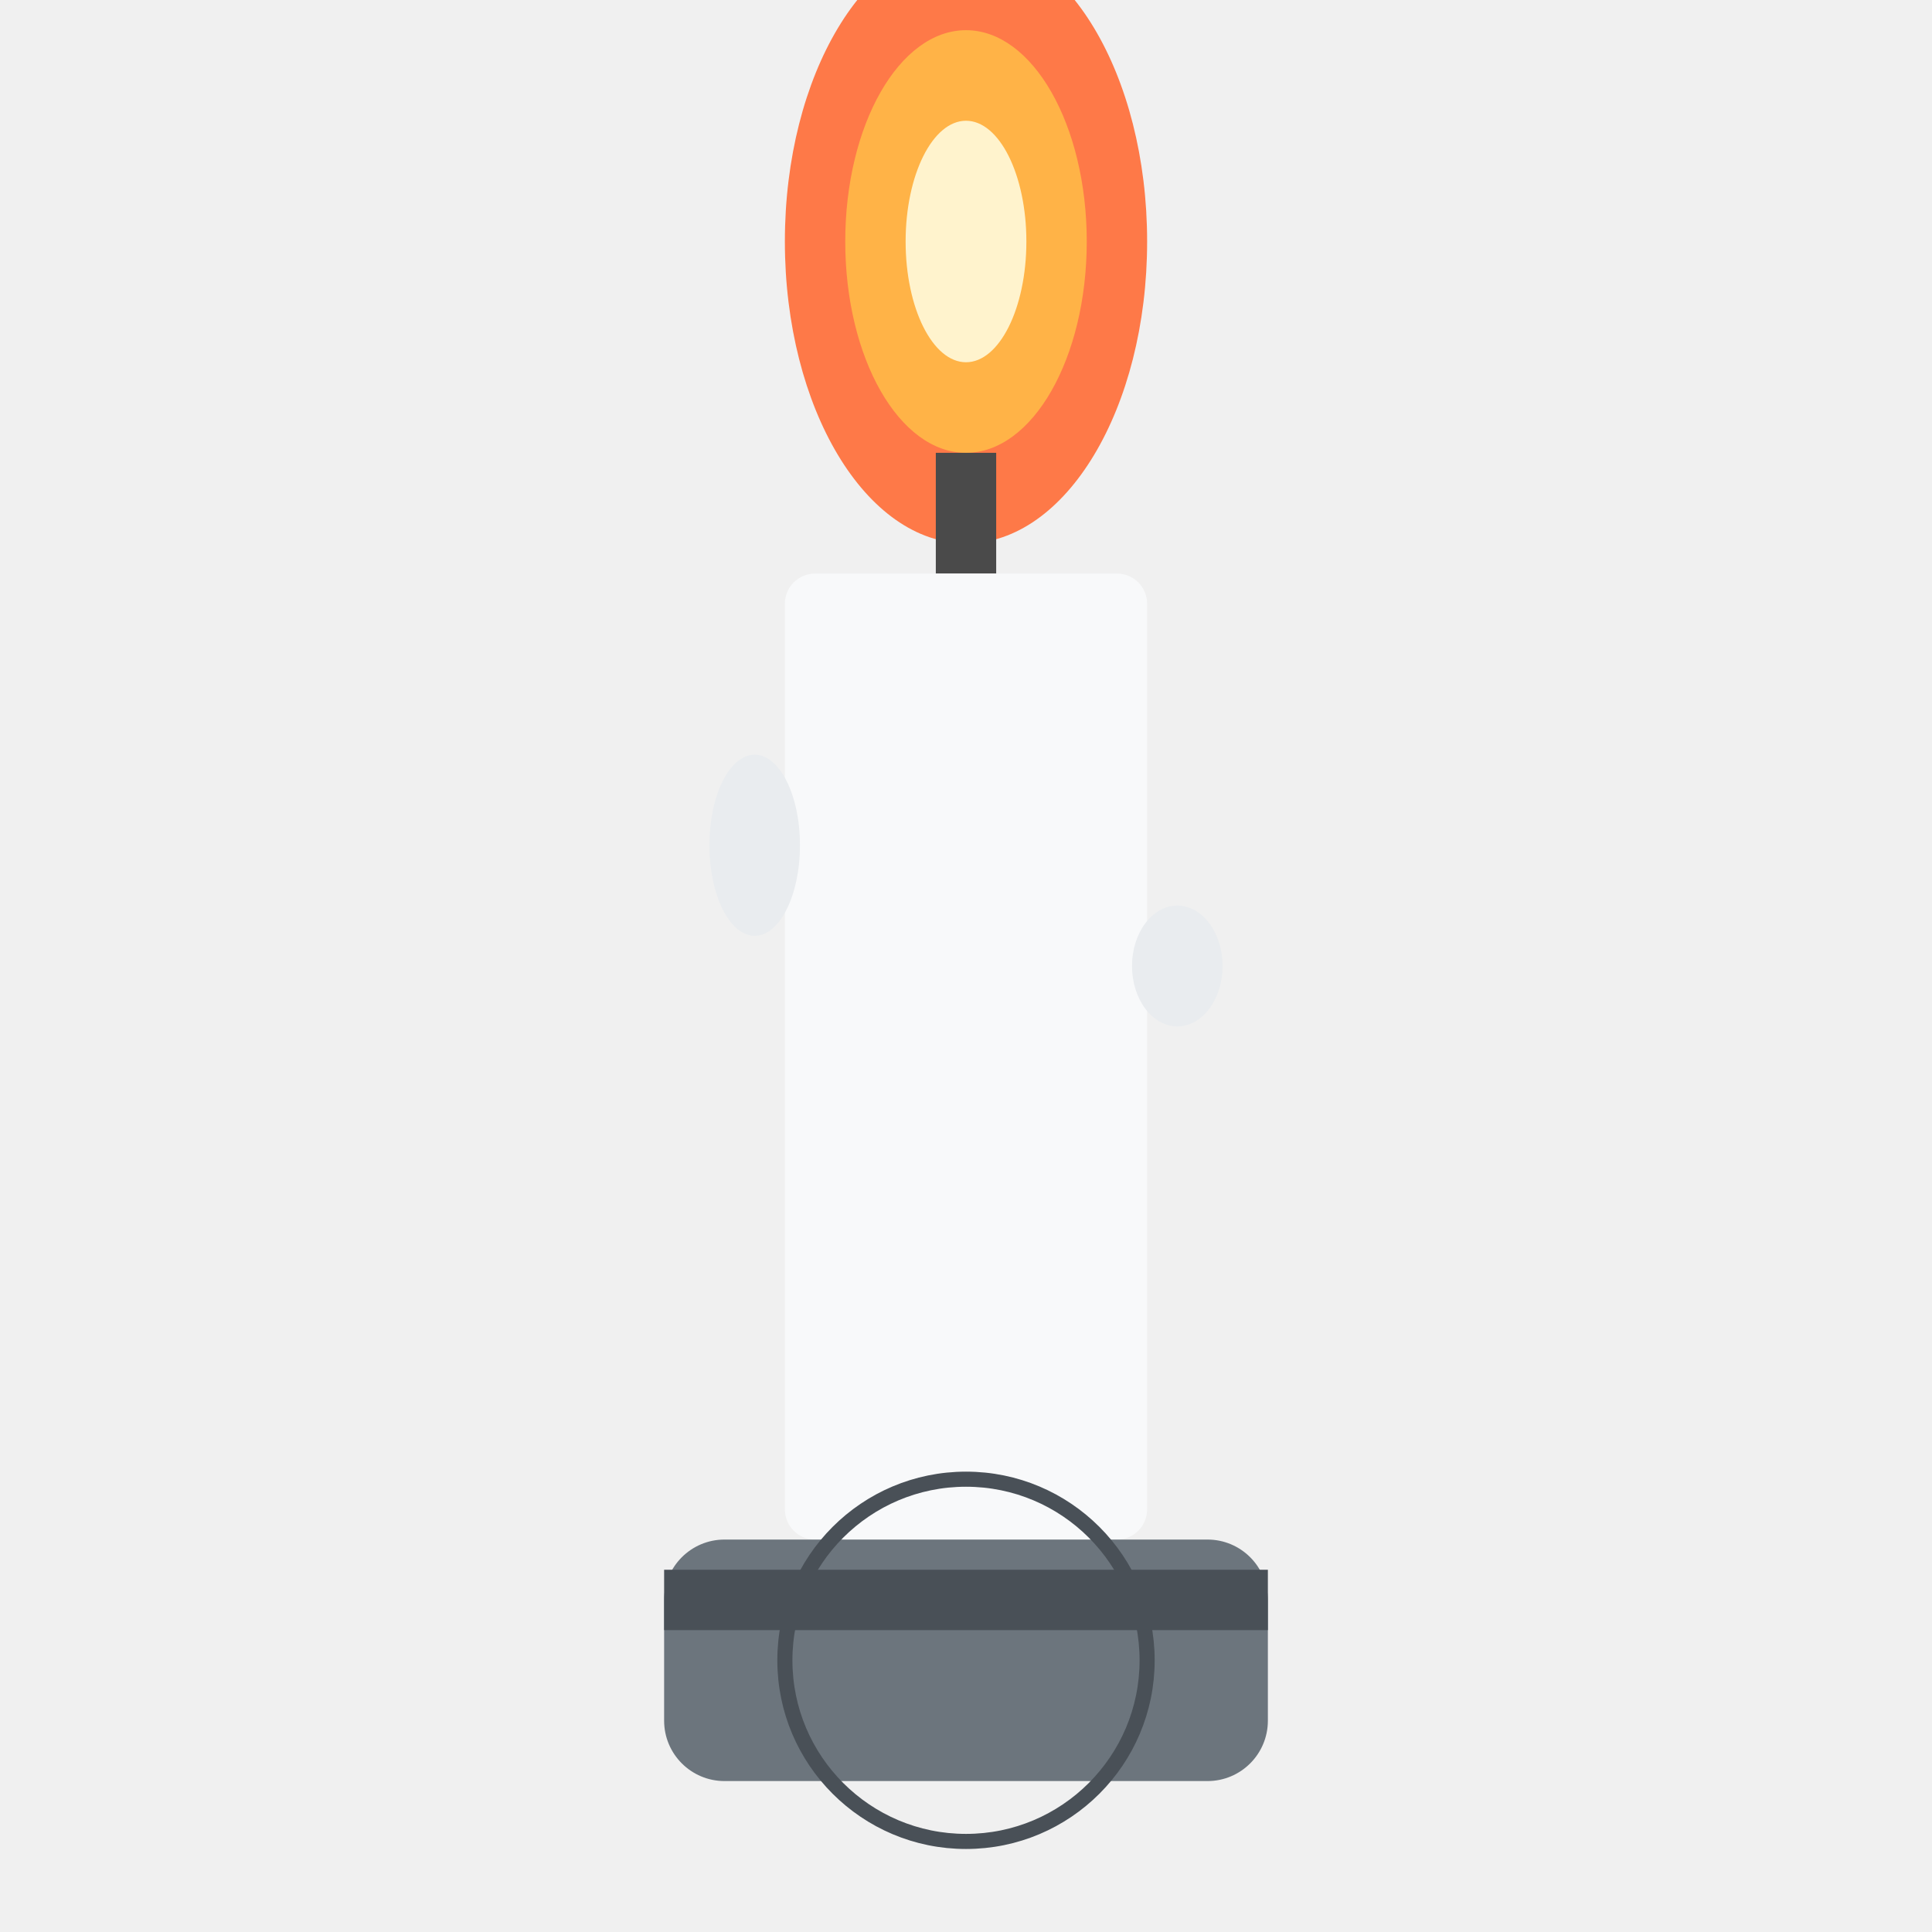
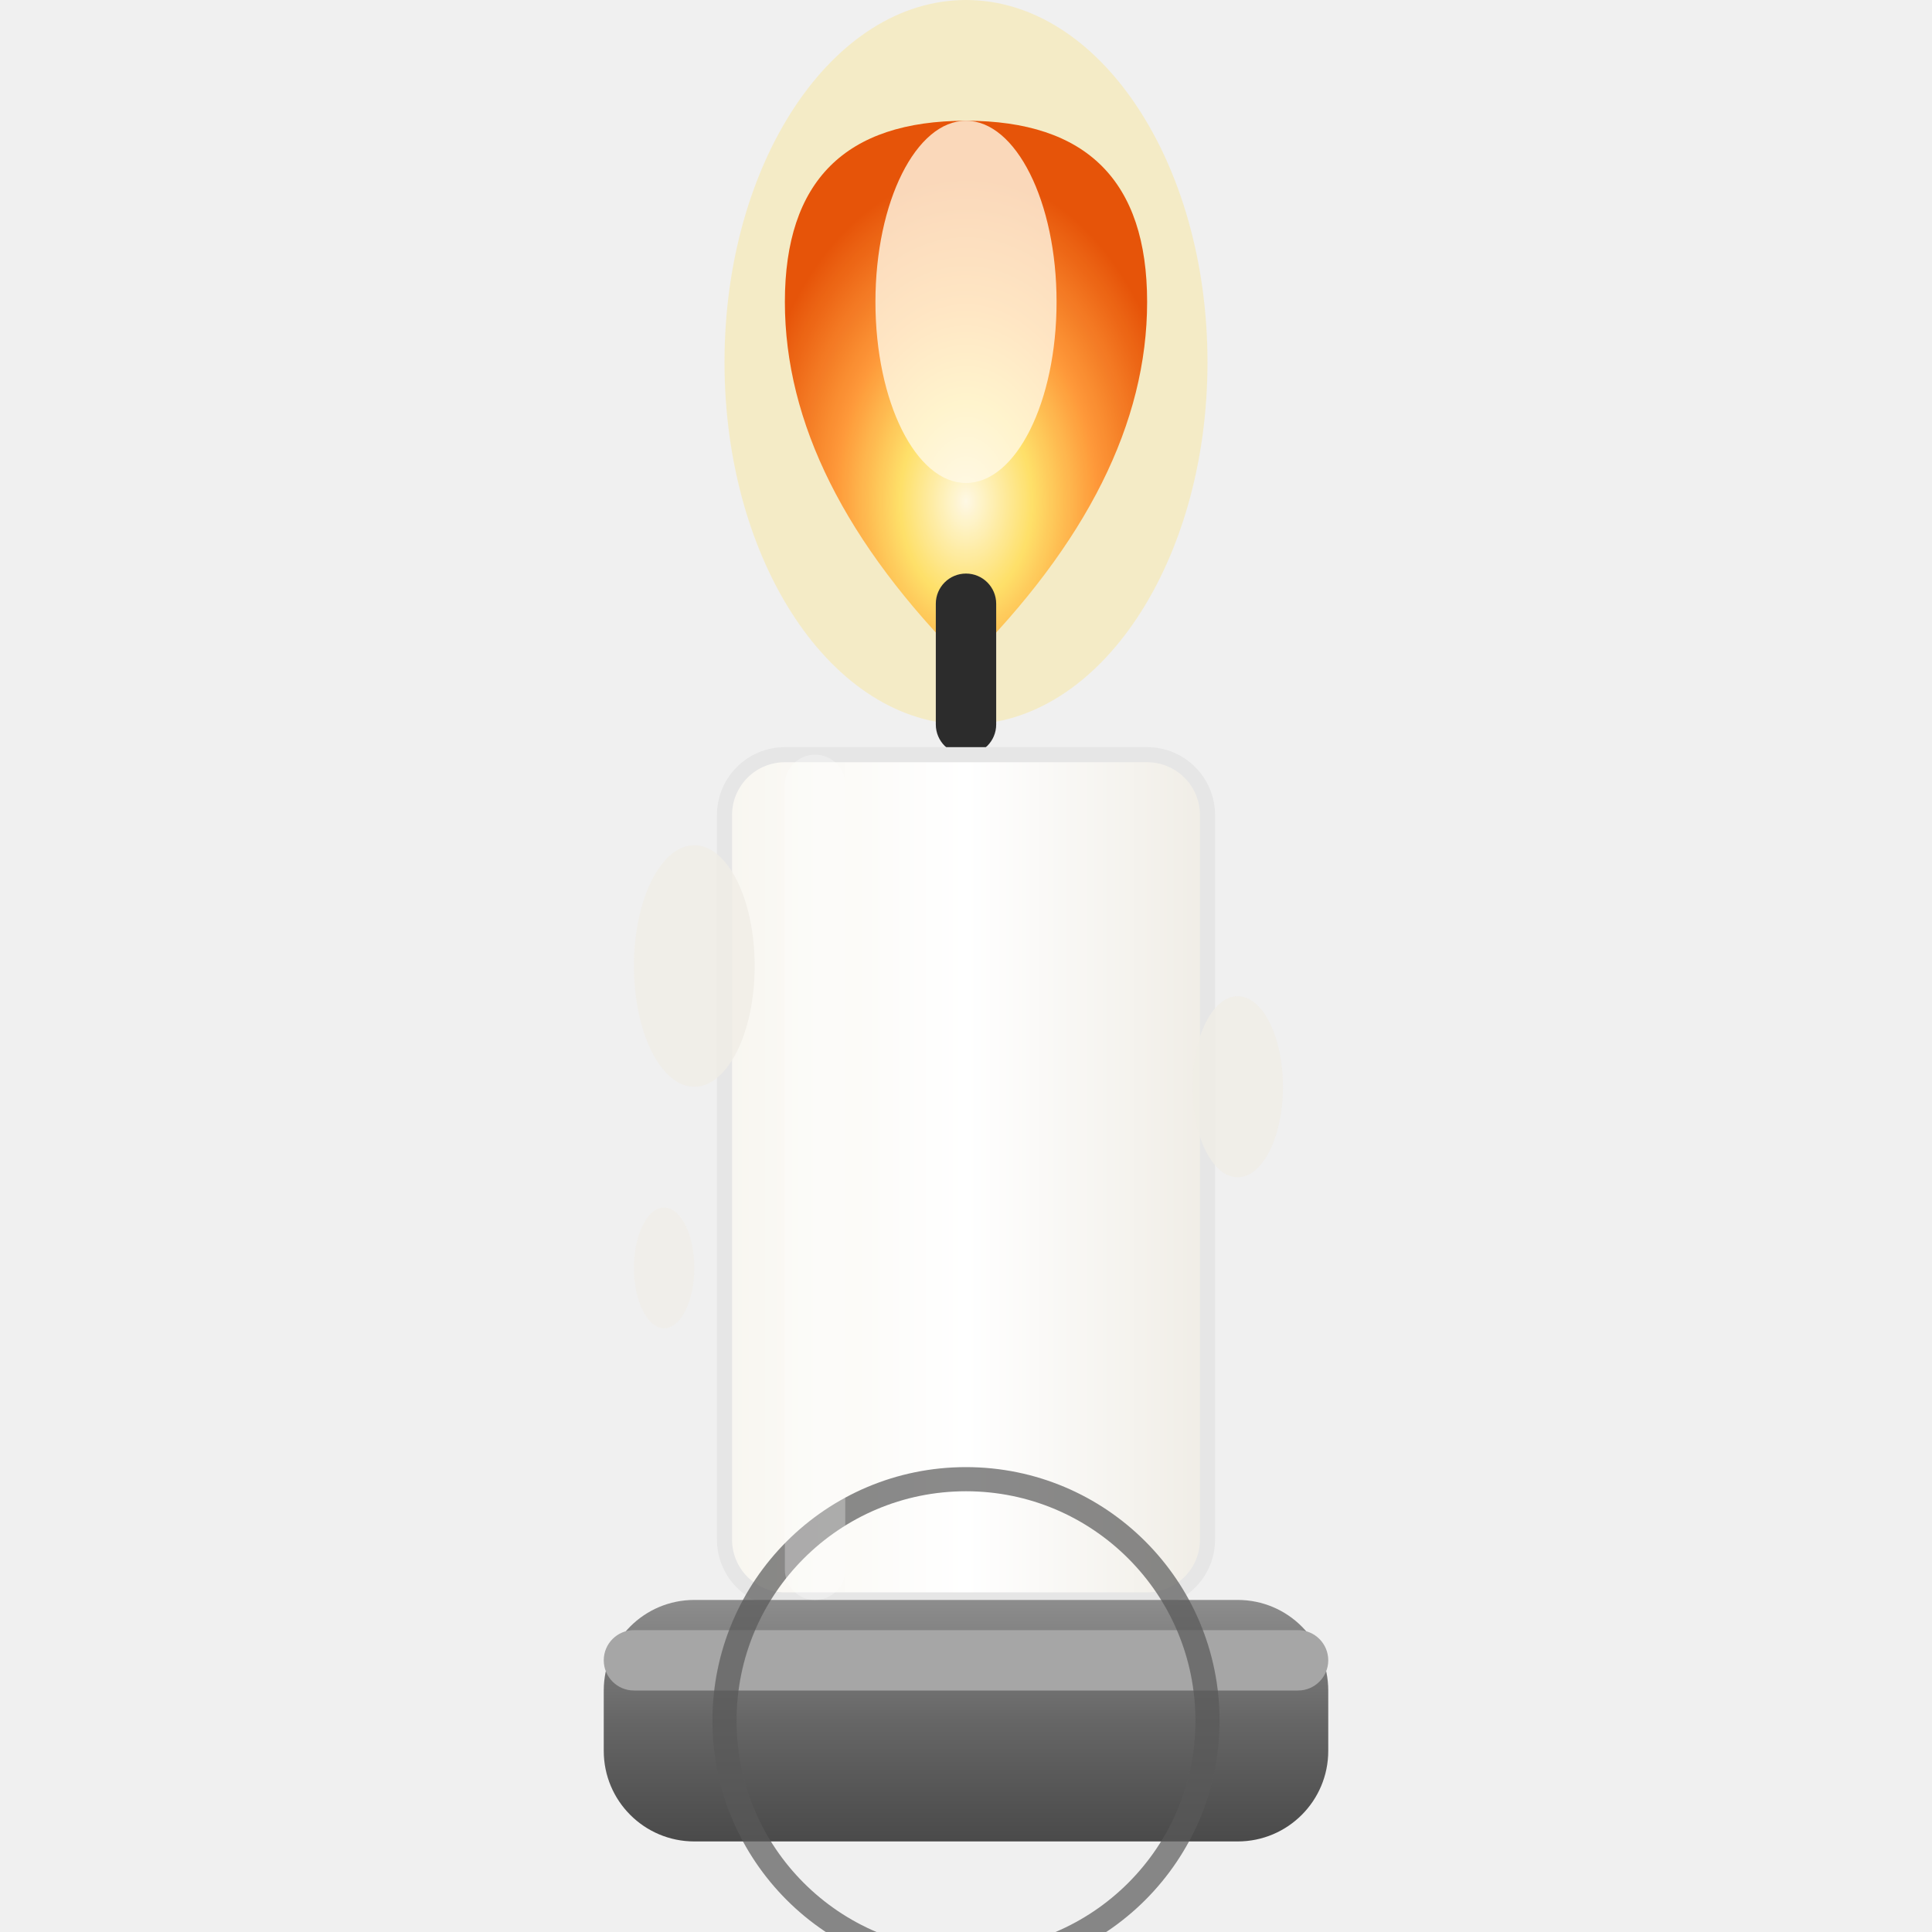
<svg xmlns="http://www.w3.org/2000/svg" viewBox="0 0 64 64" width="64" height="64">
-   <ellipse cx="32" cy="8" rx="6" ry="10" fill="#ff6b35" opacity="0.9" />
-   <ellipse cx="32" cy="8" rx="4" ry="7" fill="#ffb347" />
-   <ellipse cx="32" cy="8" rx="2" ry="4" fill="#fff3cd" />
-   <rect x="31" y="15" width="2" height="4" fill="#4a4a4a" />
-   <rect x="26" y="19" width="12" height="32" rx="1" fill="#f8f9fa" />
-   <ellipse cx="25" cy="28" rx="1.5" ry="3" fill="#e9ecef" />
-   <ellipse cx="39" cy="32" rx="1.5" ry="2" fill="#e9ecef" />
-   <rect x="22" y="51" width="20" height="8" rx="2" fill="#6c757d" />
-   <rect x="22" y="52" width="20" height="2" fill="#495057" />
-   <circle cx="32" cy="55" r="6" fill="none" stroke="#495057" stroke-width="0.5" />
+   <defs>
+     <radialGradient id="flameGradient" cx="0.5" cy="0.7" r="0.6">
+       <stop offset="0%" stop-color="#fff9e6" />
+       <stop offset="30%" stop-color="#ffe066" />
+       <stop offset="60%" stop-color="#ff9533" />
+       <stop offset="100%" stop-color="#e64d00" />
+     </radialGradient>
+     <linearGradient id="candleGradient" x1="0" y1="0" x2="1" y2="0">
+       <stop offset="0%" stop-color="#f8f6f0" />
+       <stop offset="50%" stop-color="#ffffff" />
+       <stop offset="100%" stop-color="#f0ede6" />
+     </linearGradient>
+     <linearGradient id="baseGradient" x1="0" y1="0" x2="0" y2="1">
+       <stop offset="0%" stop-color="#8d8d8d" />
+       <stop offset="50%" stop-color="#666666" />
+       <stop offset="100%" stop-color="#4a4a4a" />
+     </linearGradient>
+   </defs>
+   <ellipse cx="32" cy="12" rx="8" ry="12" fill="#ffe066" opacity="0.3" />
+   <path d="M32 22 C28 18, 26 14, 26 10 C26 6, 28 4, 32 4 C36 4, 38 6, 38 10 C38 14, 36 18, 32 22 Z" fill="url(#flameGradient)" opacity="0.95" />
+   <ellipse cx="32" cy="10" rx="3" ry="6" fill="#fff9e6" opacity="0.8" />
+   <rect x="31" y="19" width="2" height="6" rx="1" fill="#2c2c2c" />
+   <rect x="24" y="25" width="16" height="28" rx="2" fill="url(#candleGradient)" stroke="#e6e6e6" stroke-width="0.5" />
+   <ellipse cx="23" cy="32" rx="2" ry="4" fill="#f0ede6" opacity="0.8" />
+   <ellipse cx="41" cy="36" rx="1.5" ry="3" fill="#f0ede6" opacity="0.8" />
+   <ellipse cx="22" cy="42" rx="1" ry="2" fill="#f0ede6" opacity="0.6" />
+   <rect x="20" y="53" width="24" height="8" rx="3" fill="url(#baseGradient)" />
+   <rect x="20" y="54" width="24" height="2" rx="1" fill="#a6a6a6" />
+   <circle cx="32" cy="57" r="8" fill="none" stroke="#595959" stroke-width="0.8" opacity="0.7" />
+   <rect x="26" y="25" width="2" height="28" rx="1" fill="#ffffff" opacity="0.3" />
</svg>
